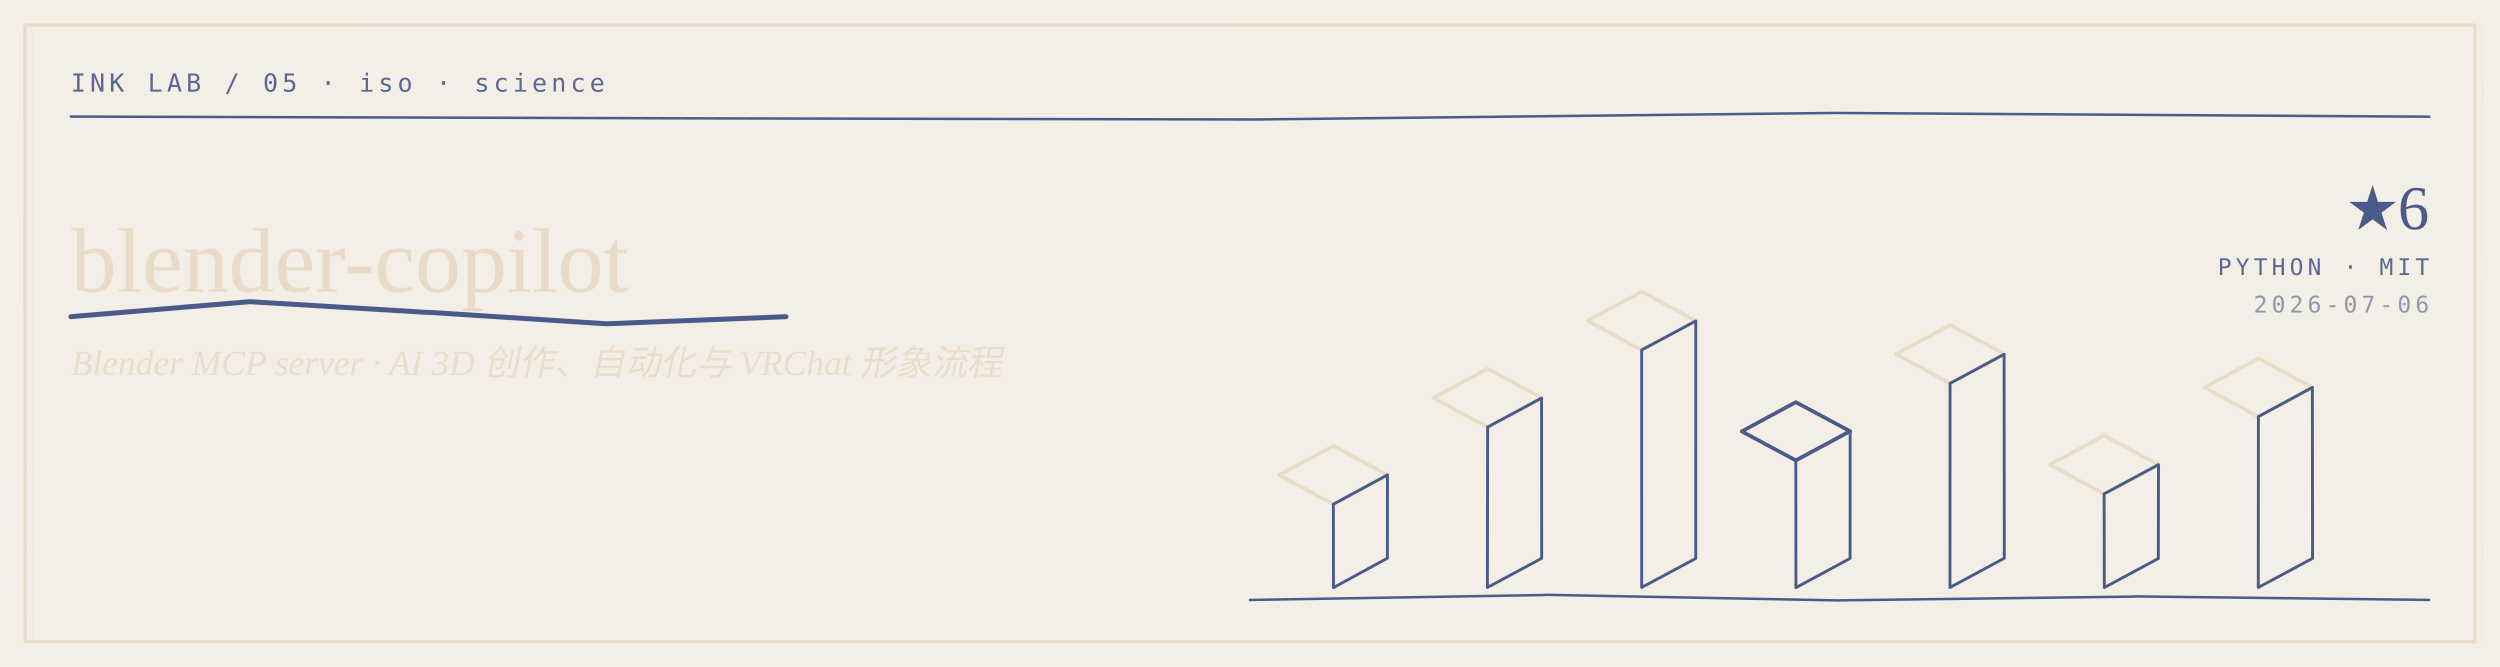
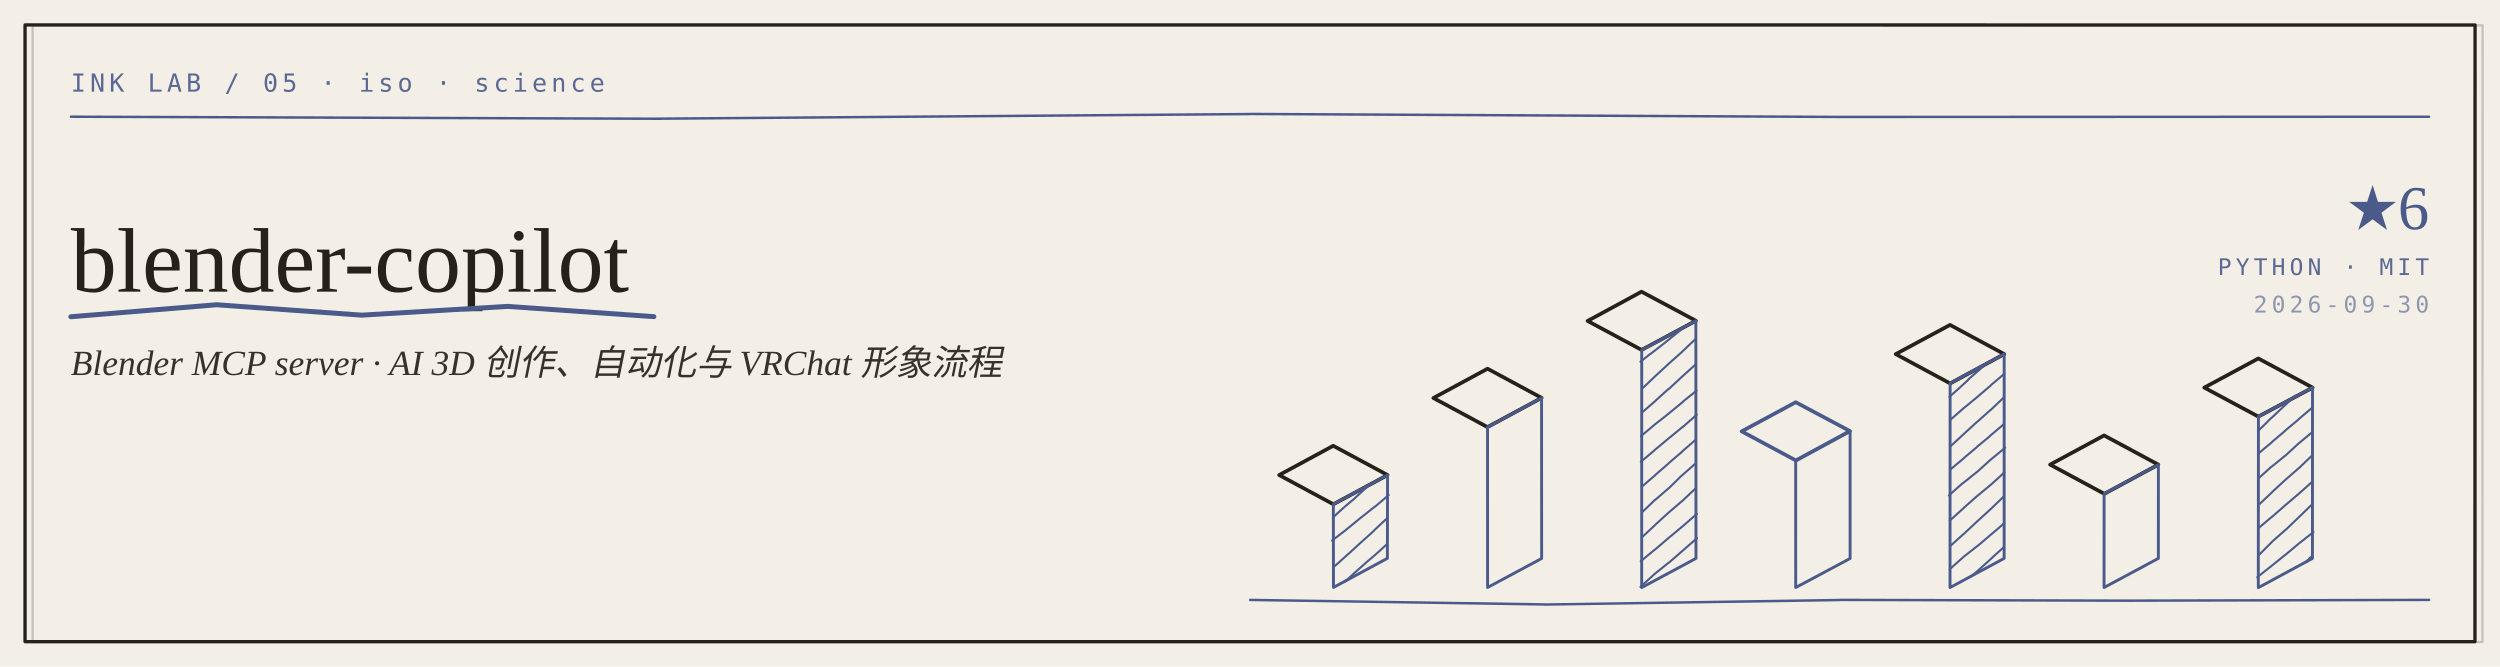
<svg xmlns="http://www.w3.org/2000/svg" width="1200" height="320" viewBox="0 0 1200 320" role="img" aria-label="blender-copilot — Blender MCP server · AI 3D 创作、自动化与 VRChat 形象流程" font-family="Georgia,'Iowan Old Style','Times New Roman',Times,serif">
  <rect width="1200" height="320" fill="#F4EFE6" />
-   <text x="34" y="44" font-size="12" font-family="ui-monospace,'Cascadia Mono',Consolas,'SF Mono',monospace" font-weight="400" fill="#4a5a8a" text-anchor="start" letter-spacing="2.0" opacity="0.9">INK LAB / 05 · iso · science</text>
-   <path d="M34.0 55.96 L317.01 56.75 L317.01 56.77 L600.05 57.35 L599.97 57.38 L882.97 54.19 L882.95 54.23 L1166.07 56.02" fill="none" stroke="#4a5a8a" stroke-width="1.2" stroke-linecap="round" stroke-linejoin="round" opacity="1.0" />
-   <text x="34" y="140" font-size="44" font-family="Georgia,'Iowan Old Style','Times New Roman',Times,serif" font-weight="400" fill="#e8dcc8" text-anchor="start">blender-copilot</text>
-   <path d="M34.04 152.01 L119.86 144.81 L119.82 144.8 L205.65 149.99 L205.56 149.9 L291.44 155.44 L291.42 155.41 L377.26 152.02" fill="none" stroke="#4a5a8a" stroke-width="2.4" stroke-linecap="round" stroke-linejoin="round" opacity="1.0" />
-   <text x="34" y="180" font-size="17" font-family="Georgia,'Iowan Old Style','Times New Roman',Times,serif" font-weight="400" fill="#e8dcc8" text-anchor="start" font-style="italic" opacity="0.92">Blender MCP server · AI 3D 创作、自动化与 VRChat 形象流程</text>
-   <path d="M613.98 228.03 L639.96 214.05 L666.0 227.98 L640.03 242.02 Z" fill="none" stroke="#e8dcc8" stroke-width="1.8" stroke-linecap="round" stroke-linejoin="round" opacity="1.0" />
-   <path d="M665.98 227.97 L640.02 242.0 L640.06 282.06 L665.94 267.93 Z" fill="none" stroke="#4a5a8a" stroke-width="1.4" stroke-linecap="round" stroke-linejoin="round" opacity="1.0" />
-   <path d="M688.04 191.01 L714.06 176.99 L740.02 190.99 L714.05 205.06 Z" fill="none" stroke="#e8dcc8" stroke-width="1.8" stroke-linecap="round" stroke-linejoin="round" opacity="1.0" />
-   <path d="M739.95 191.07 L714.07 204.99 L713.95 281.99 L740.01 267.98 Z" fill="none" stroke="#4a5a8a" stroke-width="1.4" stroke-linecap="round" stroke-linejoin="round" opacity="1.0" />
-   <path d="M762.01 153.95 L787.96 139.96 L814.03 154.03 L787.97 167.98 Z" fill="none" stroke="#e8dcc8" stroke-width="1.8" stroke-linecap="round" stroke-linejoin="round" opacity="1.0" />
-   <path d="M813.98 154.05 L788.0 167.99 L788.01 281.96 L813.96 268.05 Z" fill="none" stroke="#4a5a8a" stroke-width="1.4" stroke-linecap="round" stroke-linejoin="round" opacity="1.0" />
-   <path d="M836.03 207.07 L861.98 193.04 L888.03 206.99 L861.98 221.0 Z" fill="none" stroke="#4a5a8a" stroke-width="1.8" stroke-linecap="round" stroke-linejoin="round" opacity="1.0" />
-   <path d="M888.07 206.95 L861.99 220.94 L862.06 282.06 L888.05 268.03 Z" fill="none" stroke="#4a5a8a" stroke-width="1.4" stroke-linecap="round" stroke-linejoin="round" opacity="1.0" />
-   <path d="M910.05 170.02 L936.04 156.02 L962.05 170.0 L936.03 183.98 Z" fill="none" stroke="#e8dcc8" stroke-width="1.8" stroke-linecap="round" stroke-linejoin="round" opacity="1.0" />
-   <path d="M961.97 170.06 L936.02 184.03 L935.99 281.99 L962.06 267.94 Z" fill="none" stroke="#4a5a8a" stroke-width="1.4" stroke-linecap="round" stroke-linejoin="round" opacity="1.0" />
-   <path d="M983.93 223.03 L1009.95 209.03 L1036.01 223.01 L1010.02 237.06 Z" fill="none" stroke="#e8dcc8" stroke-width="1.8" stroke-linecap="round" stroke-linejoin="round" opacity="1.0" />
-   <path d="M1036.07 223.05 L1009.99 237.03 L1010.06 282.03 L1036.0 268.07 Z" fill="none" stroke="#4a5a8a" stroke-width="1.4" stroke-linecap="round" stroke-linejoin="round" opacity="1.0" />
-   <path d="M1058.05 185.97 L1084.07 172.03 L1109.94 185.98 L1083.96 200.01 Z" fill="none" stroke="#e8dcc8" stroke-width="1.8" stroke-linecap="round" stroke-linejoin="round" opacity="1.0" />
-   <path d="M1109.93 185.96 L1084.03 199.96 L1083.98 281.99 L1110.02 268.0 Z" fill="none" stroke="#4a5a8a" stroke-width="1.4" stroke-linecap="round" stroke-linejoin="round" opacity="1.0" />
-   <path d="M600.03 287.98 L741.53 285.6 L741.49 285.5 L882.97 288.21 L882.96 288.17 L1024.49 286.36 L1024.54 286.27 L1165.98 287.96" fill="none" stroke="#4a5a8a" stroke-width="1.2" stroke-linecap="round" stroke-linejoin="round" opacity="1.0" />
-   <text x="1166" y="110" font-size="30" font-family="Georgia,'Iowan Old Style','Times New Roman',Times,serif" font-weight="400" fill="#4a5a8a" text-anchor="end">★6</text>
-   <text x="1166" y="132" font-size="11" font-family="ui-monospace,'Cascadia Mono',Consolas,'SF Mono',monospace" font-weight="400" fill="#4a5a8a" text-anchor="end" letter-spacing="2.0" opacity="0.9">PYTHON · MIT</text>
-   <text x="1166" y="150" font-size="11" font-family="ui-monospace,'Cascadia Mono',Consolas,'SF Mono',monospace" font-weight="400" fill="#4a5a8a" text-anchor="end" letter-spacing="2.0" opacity="0.6">2026-07-06</text>
-   <path d="M11.99 12.02 L1188.02 12.03 L1187.98 308.04 L12.04 308.03 Z" fill="none" stroke="#e8dcc8" stroke-width="1.6" stroke-linecap="round" stroke-linejoin="round" opacity="1.0" />
-   <path d="M13.99 11.03 L1190.03 11.06 L1189.97 307.06 L14.06 307.05 Z" transform="translate(1.6 1.2)" fill="none" stroke="#e8dcc8" stroke-width="1.1" stroke-linecap="round" stroke-linejoin="round" opacity="0.22" />
+   <text x="34" y="44" font-size="12" font-family="ui-monospace,'Cascadia Mono',Consolas,'SF Mono',monospace" font-weight="400" fill="#4A5A8A" text-anchor="start" letter-spacing="2.0" opacity="0.9">INK LAB / 05 · iso · science</text>
+   <path d="M34.04 56.02 L317.07 57.0 L316.95 56.96 L600.06 54.74 L599.97 54.7 L882.98 56.13 L883.06 56.13 L1165.94 56.04" fill="none" stroke="#4A5A8A" stroke-width="1.2" stroke-linecap="round" stroke-linejoin="round" opacity="1.0" />
+   <text x="34" y="140" font-size="44" font-family="Georgia,'Iowan Old Style','Times New Roman',Times,serif" font-weight="400" fill="#26221A" text-anchor="start">blender-copilot</text>
+   <path d="M34.03 152.04 L103.99 146.28 L103.93 146.28 L173.9 151.29 L173.87 151.26 L243.95 147.05 L243.93 147.09 L313.85 151.99" fill="none" stroke="#4A5A8A" stroke-width="2.4" stroke-linecap="round" stroke-linejoin="round" opacity="1.0" />
+   <text x="34" y="180" font-size="17" font-family="Georgia,'Iowan Old Style','Times New Roman',Times,serif" font-weight="400" fill="#26221A" text-anchor="start" font-style="italic" opacity="0.92">Blender MCP server · AI 3D 创作、自动化与 VRChat 形象流程</text>
+   <path d="M613.99 228.03 L639.94 213.98 L666.03 228.02 L640.0 242.04 Z" fill="none" stroke="#26221A" stroke-width="1.8" stroke-linecap="round" stroke-linejoin="round" opacity="1.0" />
+   <path d="M666.03 228.03 L640.01 242.01 L640.06 281.96 L665.94 268.0 Z" fill="none" stroke="#4A5A8A" stroke-width="1.4" stroke-linecap="round" stroke-linejoin="round" opacity="1.0" />
+   <path d="M657.48 232.58 L653.43 236.26 L653.45 236.23 L649.11 240.24 L649.02 240.23 L644.57 244.0 L644.58 243.99 L640.52 247.74" fill="none" stroke="#4A5A8A" stroke-width="1.0" stroke-linecap="round" stroke-linejoin="round" opacity="1.0" />
+   <path d="M639.37 259.49 L646.34 254.13 L646.27 254.16 L653.16 248.52 L653.11 248.59 L659.97 243.12 L660.03 243.19 L666.59 237.59" fill="none" stroke="#4A5A8A" stroke-width="1.0" stroke-linecap="round" stroke-linejoin="round" opacity="1.0" />
+   <path d="M640.58 271.82 L647.0 266.06 L647.0 266.1 L653.16 260.44 L653.1 260.51 L659.42 254.83 L659.39 254.76 L665.36 249.14" fill="none" stroke="#4A5A8A" stroke-width="1.0" stroke-linecap="round" stroke-linejoin="round" opacity="1.0" />
+   <path d="M645.5 279.25 L650.65 274.56 L650.64 274.55 L655.64 270.13 L655.65 270.09 L660.79 265.73 L660.75 265.75 L665.76 261.17" fill="none" stroke="#4A5A8A" stroke-width="1.0" stroke-linecap="round" stroke-linejoin="round" opacity="1.0" />
+   <path d="M688.03 191.04 L714.03 176.98 L739.97 190.98 L713.98 205.01 Z" fill="none" stroke="#26221A" stroke-width="1.8" stroke-linecap="round" stroke-linejoin="round" opacity="1.0" />
+   <path d="M739.95 191.03 L714.02 205.02 L714.04 281.98 L739.99 268.06 Z" fill="none" stroke="#4A5A8A" stroke-width="1.4" stroke-linecap="round" stroke-linejoin="round" opacity="1.0" />
+   <path d="M762.04 154.06 L787.93 140.01 L814.03 153.96 L787.96 167.96 Z" fill="none" stroke="#26221A" stroke-width="1.8" stroke-linecap="round" stroke-linejoin="round" opacity="1.0" />
+   <path d="M814.01 153.96 L788.03 168.01 L788.01 282.03 L814.07 268.02 Z" fill="none" stroke="#4A5A8A" stroke-width="1.4" stroke-linecap="round" stroke-linejoin="round" opacity="1.0" />
+   <path d="M806.55 158.56 L801.61 162.51 L801.61 162.55 L797.01 166.18 L796.94 166.25 L792.14 169.96 L792.11 169.89 L787.41 173.64" fill="none" stroke="#4A5A8A" stroke-width="1.0" stroke-linecap="round" stroke-linejoin="round" opacity="1.0" />
+   <path d="M788.54 186.22 L794.87 180.23 L794.87 180.22 L801.03 174.56 L801.04 174.53 L807.36 168.92 L807.31 168.93 L813.47 163.07" fill="none" stroke="#4A5A8A" stroke-width="1.0" stroke-linecap="round" stroke-linejoin="round" opacity="1.0" />
+   <path d="M788.33 197.84 L794.71 192.34 L794.67 192.3 L800.99 186.59 L801.05 186.7 L807.45 180.73 L807.45 180.74 L813.56 175.22" fill="none" stroke="#4A5A8A" stroke-width="1.0" stroke-linecap="round" stroke-linejoin="round" opacity="1.0" />
+   <path d="M787.67 209.33 L794.25 203.81 L794.27 203.79 L801.13 198.39 L801.04 198.44 L807.85 192.84 L807.88 192.72 L814.32 187.51" fill="none" stroke="#4A5A8A" stroke-width="1.0" stroke-linecap="round" stroke-linejoin="round" opacity="1.0" />
+   <path d="M787.58 221.68 L794.16 216.13 L794.17 216.08 L800.92 210.43 L800.97 210.42 L807.73 204.85 L807.74 204.95 L814.39 199.08" fill="none" stroke="#4A5A8A" stroke-width="1.0" stroke-linecap="round" stroke-linejoin="round" opacity="1.0" />
+   <path d="M788.01 233.65 L794.69 227.92 L794.65 227.86 L800.89 222.48 L800.91 222.36 L807.32 216.9 L807.21 216.9 L814.03 210.98" fill="none" stroke="#4A5A8A" stroke-width="1.0" stroke-linecap="round" stroke-linejoin="round" opacity="1.0" />
+   <path d="M788.55 245.56 L794.53 239.81 L794.61 239.84 L800.96 234.36 L801.03 234.35 L806.91 228.57 L807.0 228.52 L813.43 222.83" fill="none" stroke="#4A5A8A" stroke-width="1.0" stroke-linecap="round" stroke-linejoin="round" opacity="1.0" />
+   <path d="M788.5 257.55 L794.71 251.76 L794.75 251.67 L800.93 246.04 L800.92 246.07 L807.34 240.55 L807.43 240.52 L813.51 234.77" fill="none" stroke="#4A5A8A" stroke-width="1.0" stroke-linecap="round" stroke-linejoin="round" opacity="1.0" />
+   <path d="M787.53 269.4 L794.19 263.92 L794.2 263.98 L801.05 258.1 L801.13 258.04 L807.9 252.4 L807.94 252.38 L814.51 246.64" fill="none" stroke="#4A5A8A" stroke-width="1.0" stroke-linecap="round" stroke-linejoin="round" opacity="1.0" />
+   <path d="M787.4 281.7 L794.02 275.69 L794.04 275.63 L801.04 270.03 L801.07 270.07 L807.89 264.14 L807.84 264.19 L814.54 258.32" fill="none" stroke="#4A5A8A" stroke-width="1.0" stroke-linecap="round" stroke-linejoin="round" opacity="1.0" />
+   <path d="M835.99 207.05 L861.96 193.06 L887.97 206.93 L862.03 221.03 Z" fill="none" stroke="#4A5A8A" stroke-width="1.8" stroke-linecap="round" stroke-linejoin="round" opacity="1.0" />
+   <path d="M888.05 206.94 L861.93 220.99 L861.94 282.01 L888.05 268.07 Z" fill="none" stroke="#4A5A8A" stroke-width="1.4" stroke-linecap="round" stroke-linejoin="round" opacity="1.0" />
+   <path d="M909.94 169.97 L936.01 155.96 L962.05 169.97 L936.06 184.04 Z" fill="none" stroke="#26221A" stroke-width="1.8" stroke-linecap="round" stroke-linejoin="round" opacity="1.0" />
+   <path d="M962.01 169.96 L936.06 183.93 L936.01 282.02 L961.99 268.02 Z" fill="none" stroke="#4A5A8A" stroke-width="1.4" stroke-linecap="round" stroke-linejoin="round" opacity="1.0" />
+   <path d="M954.22 173.8 L949.69 177.92 L949.65 177.88 L944.92 181.99 L944.98 182.11 L940.31 186.4 L940.31 186.41 L935.69 190.5" fill="none" stroke="#4A5A8A" stroke-width="1.0" stroke-linecap="round" stroke-linejoin="round" opacity="1.0" />
+   <path d="M935.92 201.73 L942.37 196.08 L942.4 196.06 L949.13 190.54 L949.04 190.59 L955.73 184.87 L955.76 184.75 L962.07 179.42" fill="none" stroke="#4A5A8A" stroke-width="1.0" stroke-linecap="round" stroke-linejoin="round" opacity="1.0" />
+   <path d="M936.21 214.22 L942.47 208.48 L942.49 208.42 L948.91 202.57 L948.96 202.56 L955.42 196.8 L955.42 196.9 L961.76 190.84" fill="none" stroke="#4A5A8A" stroke-width="1.0" stroke-linecap="round" stroke-linejoin="round" opacity="1.0" />
+   <path d="M936.28 225.27 L942.82 219.81 L942.78 219.74 L948.89 214.62 L948.91 214.51 L955.2 209.31 L955.09 209.31 L961.76 203.66" fill="none" stroke="#4A5A8A" stroke-width="1.0" stroke-linecap="round" stroke-linejoin="round" opacity="1.0" />
+   <path d="M935.47 237.81 L941.98 232.01 L942.07 232.04 L948.96 226.52 L949.03 226.51 L955.45 220.67 L955.54 220.62 L962.52 214.87" fill="none" stroke="#4A5A8A" stroke-width="1.0" stroke-linecap="round" stroke-linejoin="round" opacity="1.0" />
+   <path d="M935.87 249.9 L942.4 244.01 L942.44 243.92 L948.93 238.18 L948.92 238.21 L955.66 232.61 L955.74 232.57 L962.13 226.72" fill="none" stroke="#4A5A8A" stroke-width="1.0" stroke-linecap="round" stroke-linejoin="round" opacity="1.0" />
+   <path d="M936.27 261.97 L942.56 256.27 L942.57 256.33 L949.06 250.25 L949.13 250.19 L955.54 244.34 L955.57 244.32 L961.77 238.37" fill="none" stroke="#4A5A8A" stroke-width="1.0" stroke-linecap="round" stroke-linejoin="round" opacity="1.0" />
+   <path d="M935.87 273.2 L942.27 267.52 L942.28 267.45 L949.03 262.17 L949.06 262.22 L955.65 256.61 L955.6 256.67 L962.07 251.13" fill="none" stroke="#4A5A8A" stroke-width="1.0" stroke-linecap="round" stroke-linejoin="round" opacity="1.0" />
+   <path d="M946.26 276.64 L950.2 273.18 L950.25 273.12 L954.15 269.62 L954.12 269.68 L958.0 266.05 L957.97 266.1 L961.85 262.63" fill="none" stroke="#4A5A8A" stroke-width="1.0" stroke-linecap="round" stroke-linejoin="round" opacity="1.0" />
+   <path d="M984.04 223.02 L1009.96 209.01 L1036.0 223.03 L1010.07 237.04 Z" fill="none" stroke="#26221A" stroke-width="1.8" stroke-linecap="round" stroke-linejoin="round" opacity="1.0" />
+   <path d="M1036.03 223.04 L1009.97 237.0 L1009.95 282.0 L1036.01 268.03 Z" fill="none" stroke="#4A5A8A" stroke-width="1.4" stroke-linecap="round" stroke-linejoin="round" opacity="1.0" />
+   <path d="M1058.05 186.05 L1084.01 172.06 L1110.06 186.06 L1083.99 199.96 Z" fill="none" stroke="#26221A" stroke-width="1.8" stroke-linecap="round" stroke-linejoin="round" opacity="1.0" />
+   <path d="M1110.01 186.02 L1084.05 199.96 L1083.98 282.07 L1109.97 268.04 Z" fill="none" stroke="#4A5A8A" stroke-width="1.4" stroke-linecap="round" stroke-linejoin="round" opacity="1.0" />
+   <path d="M1101.65 189.89 L1097.37 194.03 L1097.38 193.97 L1093.03 198.03 L1093.08 198.02 L1088.65 202.1 L1088.65 202.19 L1084.35 206.41" fill="none" stroke="#4A5A8A" stroke-width="1.0" stroke-linecap="round" stroke-linejoin="round" opacity="1.0" />
+   <path d="M1083.79 217.89 L1090.58 212.19 L1090.54 212.13 L1096.89 206.78 L1096.91 206.66 L1103.43 201.23 L1103.32 201.24 L1110.24 195.34" fill="none" stroke="#4A5A8A" stroke-width="1.0" stroke-linecap="round" stroke-linejoin="round" opacity="1.0" />
+   <path d="M1084.17 229.52 L1090.34 223.94 L1090.43 223.97 L1096.96 218.67 L1097.04 218.65 L1103.11 213.04 L1103.2 212.99 L1109.81 207.46" fill="none" stroke="#4A5A8A" stroke-width="1.0" stroke-linecap="round" stroke-linejoin="round" opacity="1.0" />
+   <path d="M1084.46 242.06 L1090.69 236.17 L1090.73 236.07 L1096.93 230.34 L1096.92 230.37 L1103.36 224.75 L1103.45 224.72 L1109.55 218.86" fill="none" stroke="#4A5A8A" stroke-width="1.0" stroke-linecap="round" stroke-linejoin="round" opacity="1.0" />
+   <path d="M1084.16 253.42 L1090.51 248.07 L1090.52 248.13 L1097.05 242.4 L1097.13 242.34 L1103.59 236.84 L1103.62 236.82 L1109.88 231.22" fill="none" stroke="#4A5A8A" stroke-width="1.0" stroke-linecap="round" stroke-linejoin="round" opacity="1.0" />
+   <path d="M1084.57 266.11 L1090.6 260.06 L1090.62 259.99 L1097.04 254.32 L1097.07 254.37 L1103.31 248.38 L1103.26 248.43 L1109.37 242.51" fill="none" stroke="#4A5A8A" stroke-width="1.0" stroke-linecap="round" stroke-linejoin="round" opacity="1.0" />
+   <path d="M1083.48 277.04 L1090.3 271.67 L1090.35 271.61 L1097.08 266.19 L1097.06 266.26 L1103.75 260.64 L1103.72 260.69 L1110.47 255.37" fill="none" stroke="#4A5A8A" stroke-width="1.0" stroke-linecap="round" stroke-linejoin="round" opacity="1.0" />
+   <path d="M1106.89 269.7 L1107.52 269.06 L1107.57 268.92 L1108.29 268.39 L1108.23 268.34 L1108.88 267.63 L1108.91 267.73 L1109.56 267.1" fill="none" stroke="#4A5A8A" stroke-width="1.0" stroke-linecap="round" stroke-linejoin="round" opacity="1.0" />
+   <path d="M600.07 287.96 L741.51 290.13 L741.52 290.18 L882.98 288.01 L883.06 287.95 L1024.45 288.33 L1024.49 288.31 L1165.97 287.95" fill="none" stroke="#4A5A8A" stroke-width="1.2" stroke-linecap="round" stroke-linejoin="round" opacity="1.0" />
+   <text x="1166" y="110" font-size="30" font-family="Georgia,'Iowan Old Style','Times New Roman',Times,serif" font-weight="400" fill="#4A5A8A" text-anchor="end">★6</text>
+   <text x="1166" y="132" font-size="11" font-family="ui-monospace,'Cascadia Mono',Consolas,'SF Mono',monospace" font-weight="400" fill="#4A5A8A" text-anchor="end" letter-spacing="2.0" opacity="0.9">PYTHON · MIT</text>
+   <text x="1166" y="150" font-size="11" font-family="ui-monospace,'Cascadia Mono',Consolas,'SF Mono',monospace" font-weight="400" fill="#4A5A8A" text-anchor="end" letter-spacing="2.0" opacity="0.6">2026-09-30</text>
+   <path d="M12.02 11.96 L1188.03 11.99 L1187.98 307.99 L12.02 308.0 Z" fill="none" stroke="#26221A" stroke-width="1.6" stroke-linecap="round" stroke-linejoin="round" opacity="1.0" />
+   <path d="M14.04 10.93 L1190.05 10.98 L1189.97 306.98 L14.03 307.0 Z" transform="translate(1.6 1.2)" fill="none" stroke="#26221A" stroke-width="1.1" stroke-linecap="round" stroke-linejoin="round" opacity="0.22" />
</svg>
